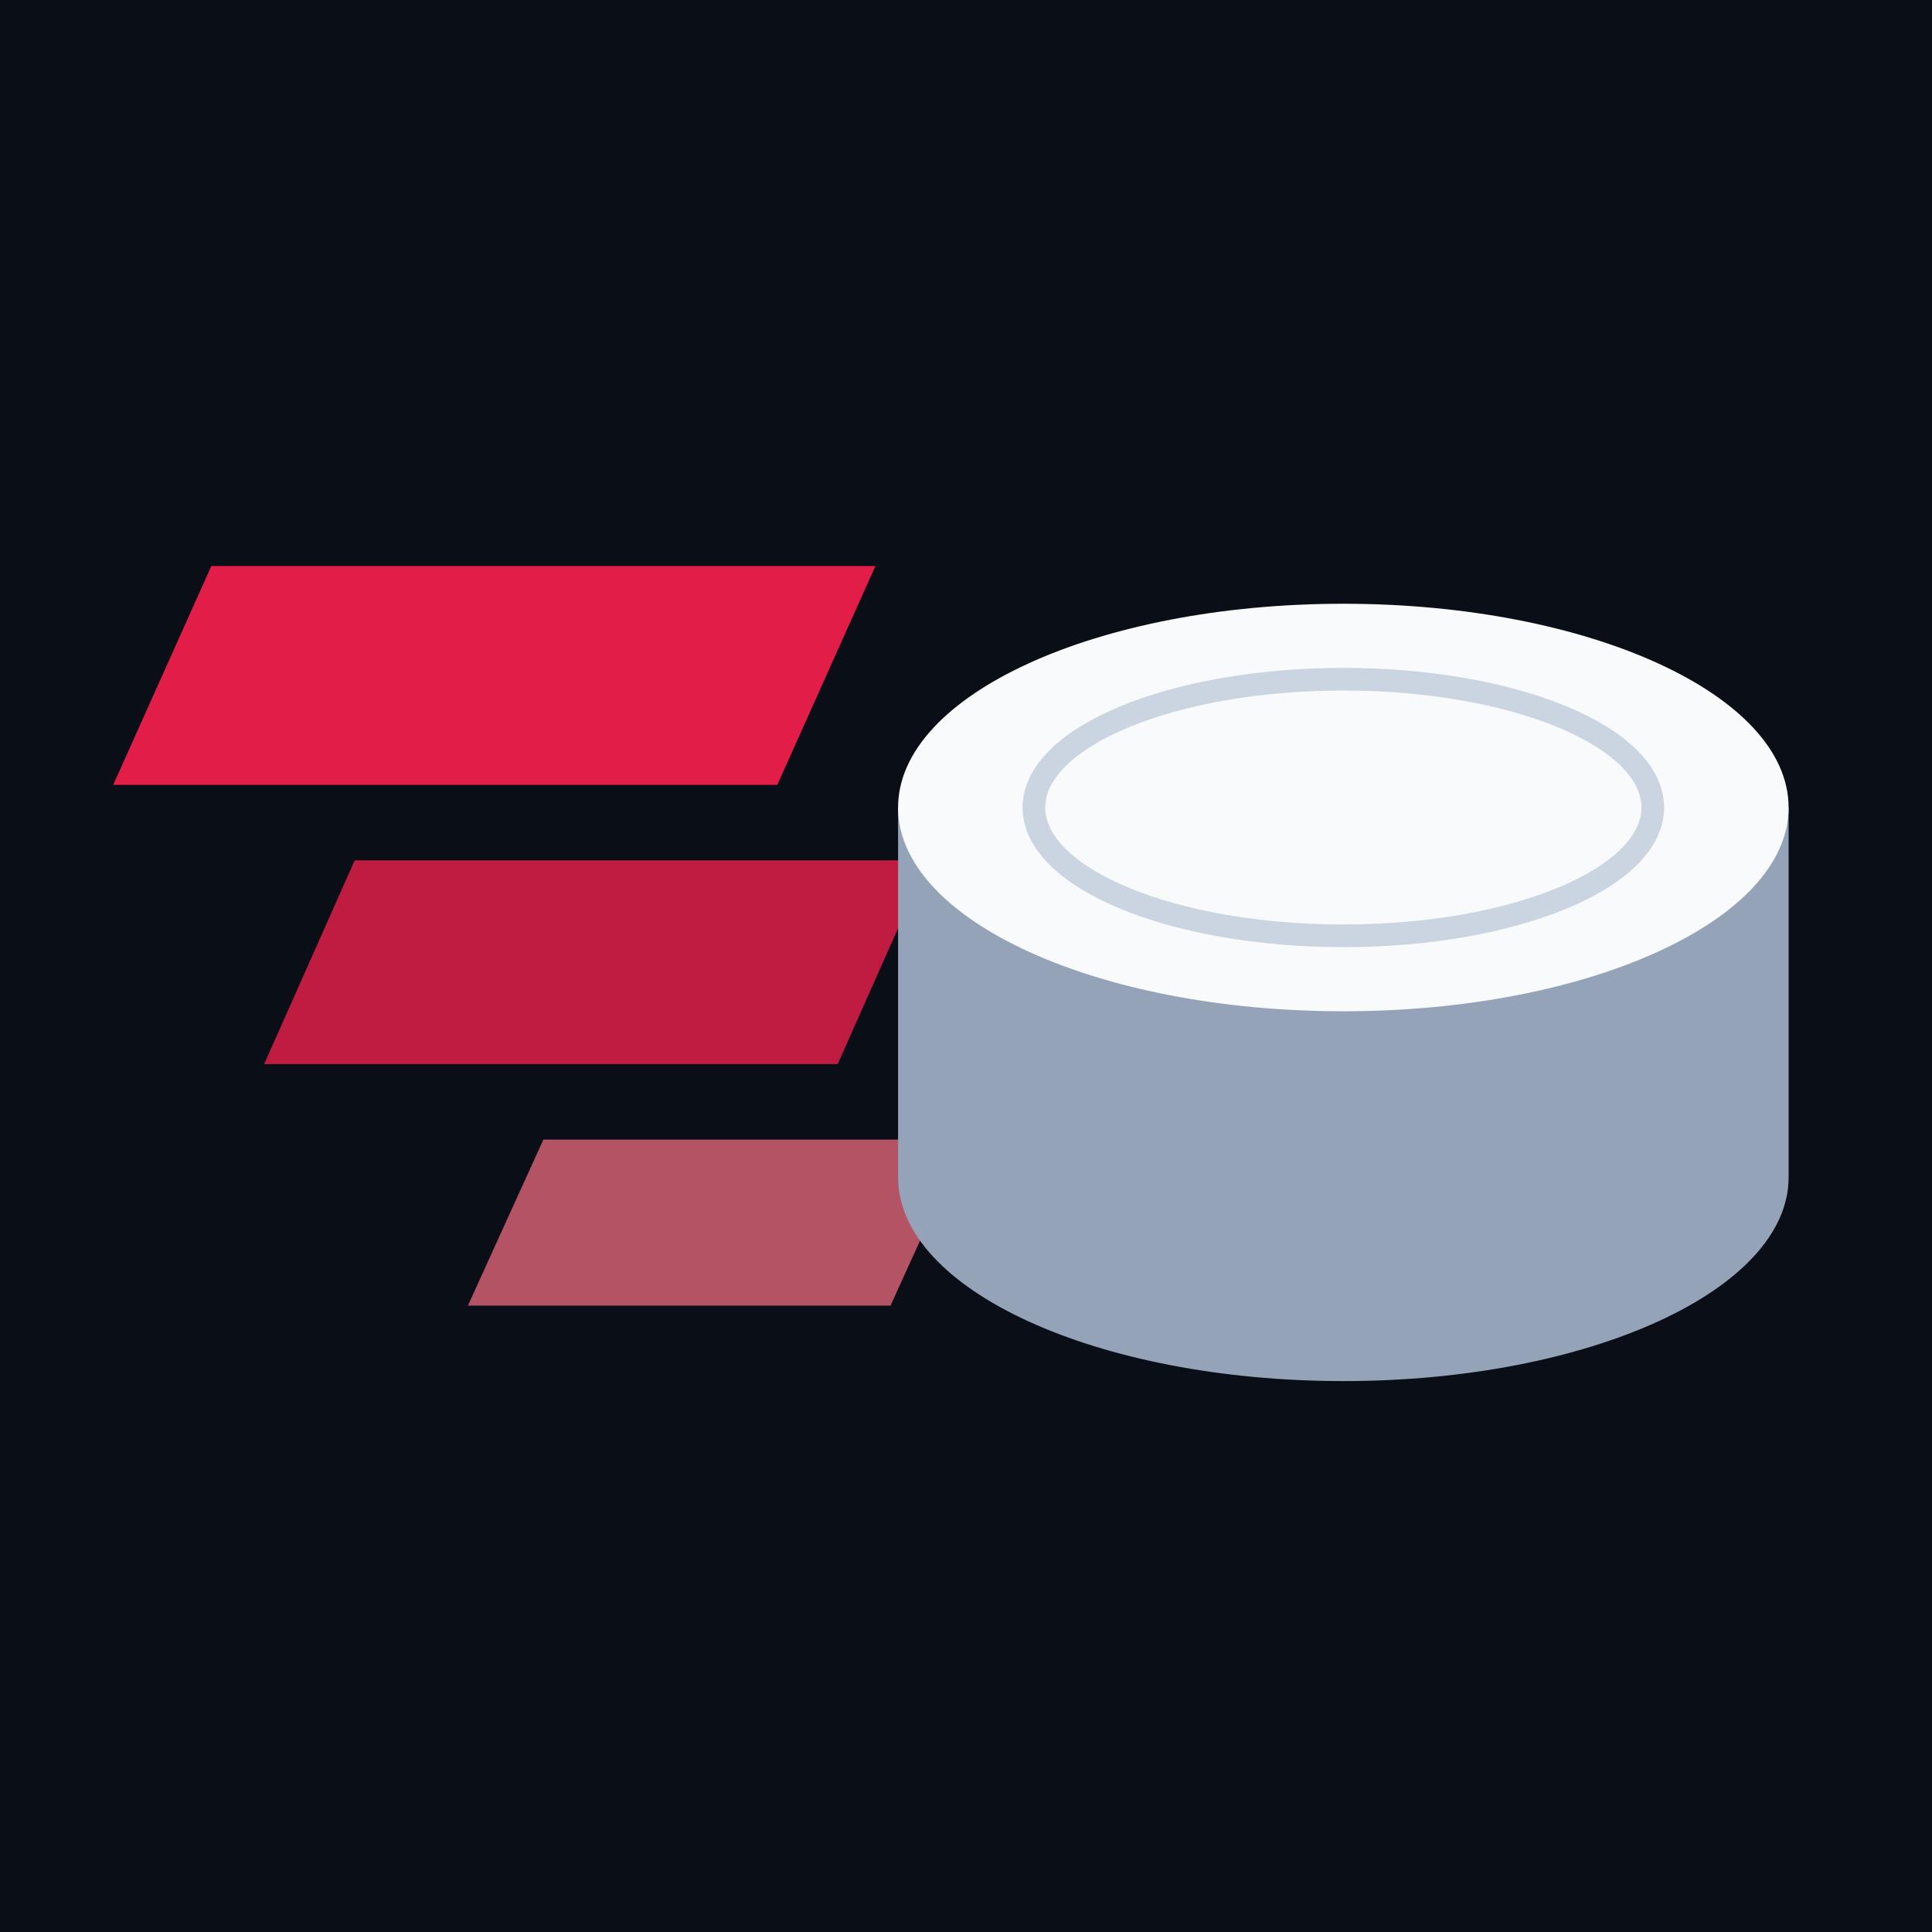
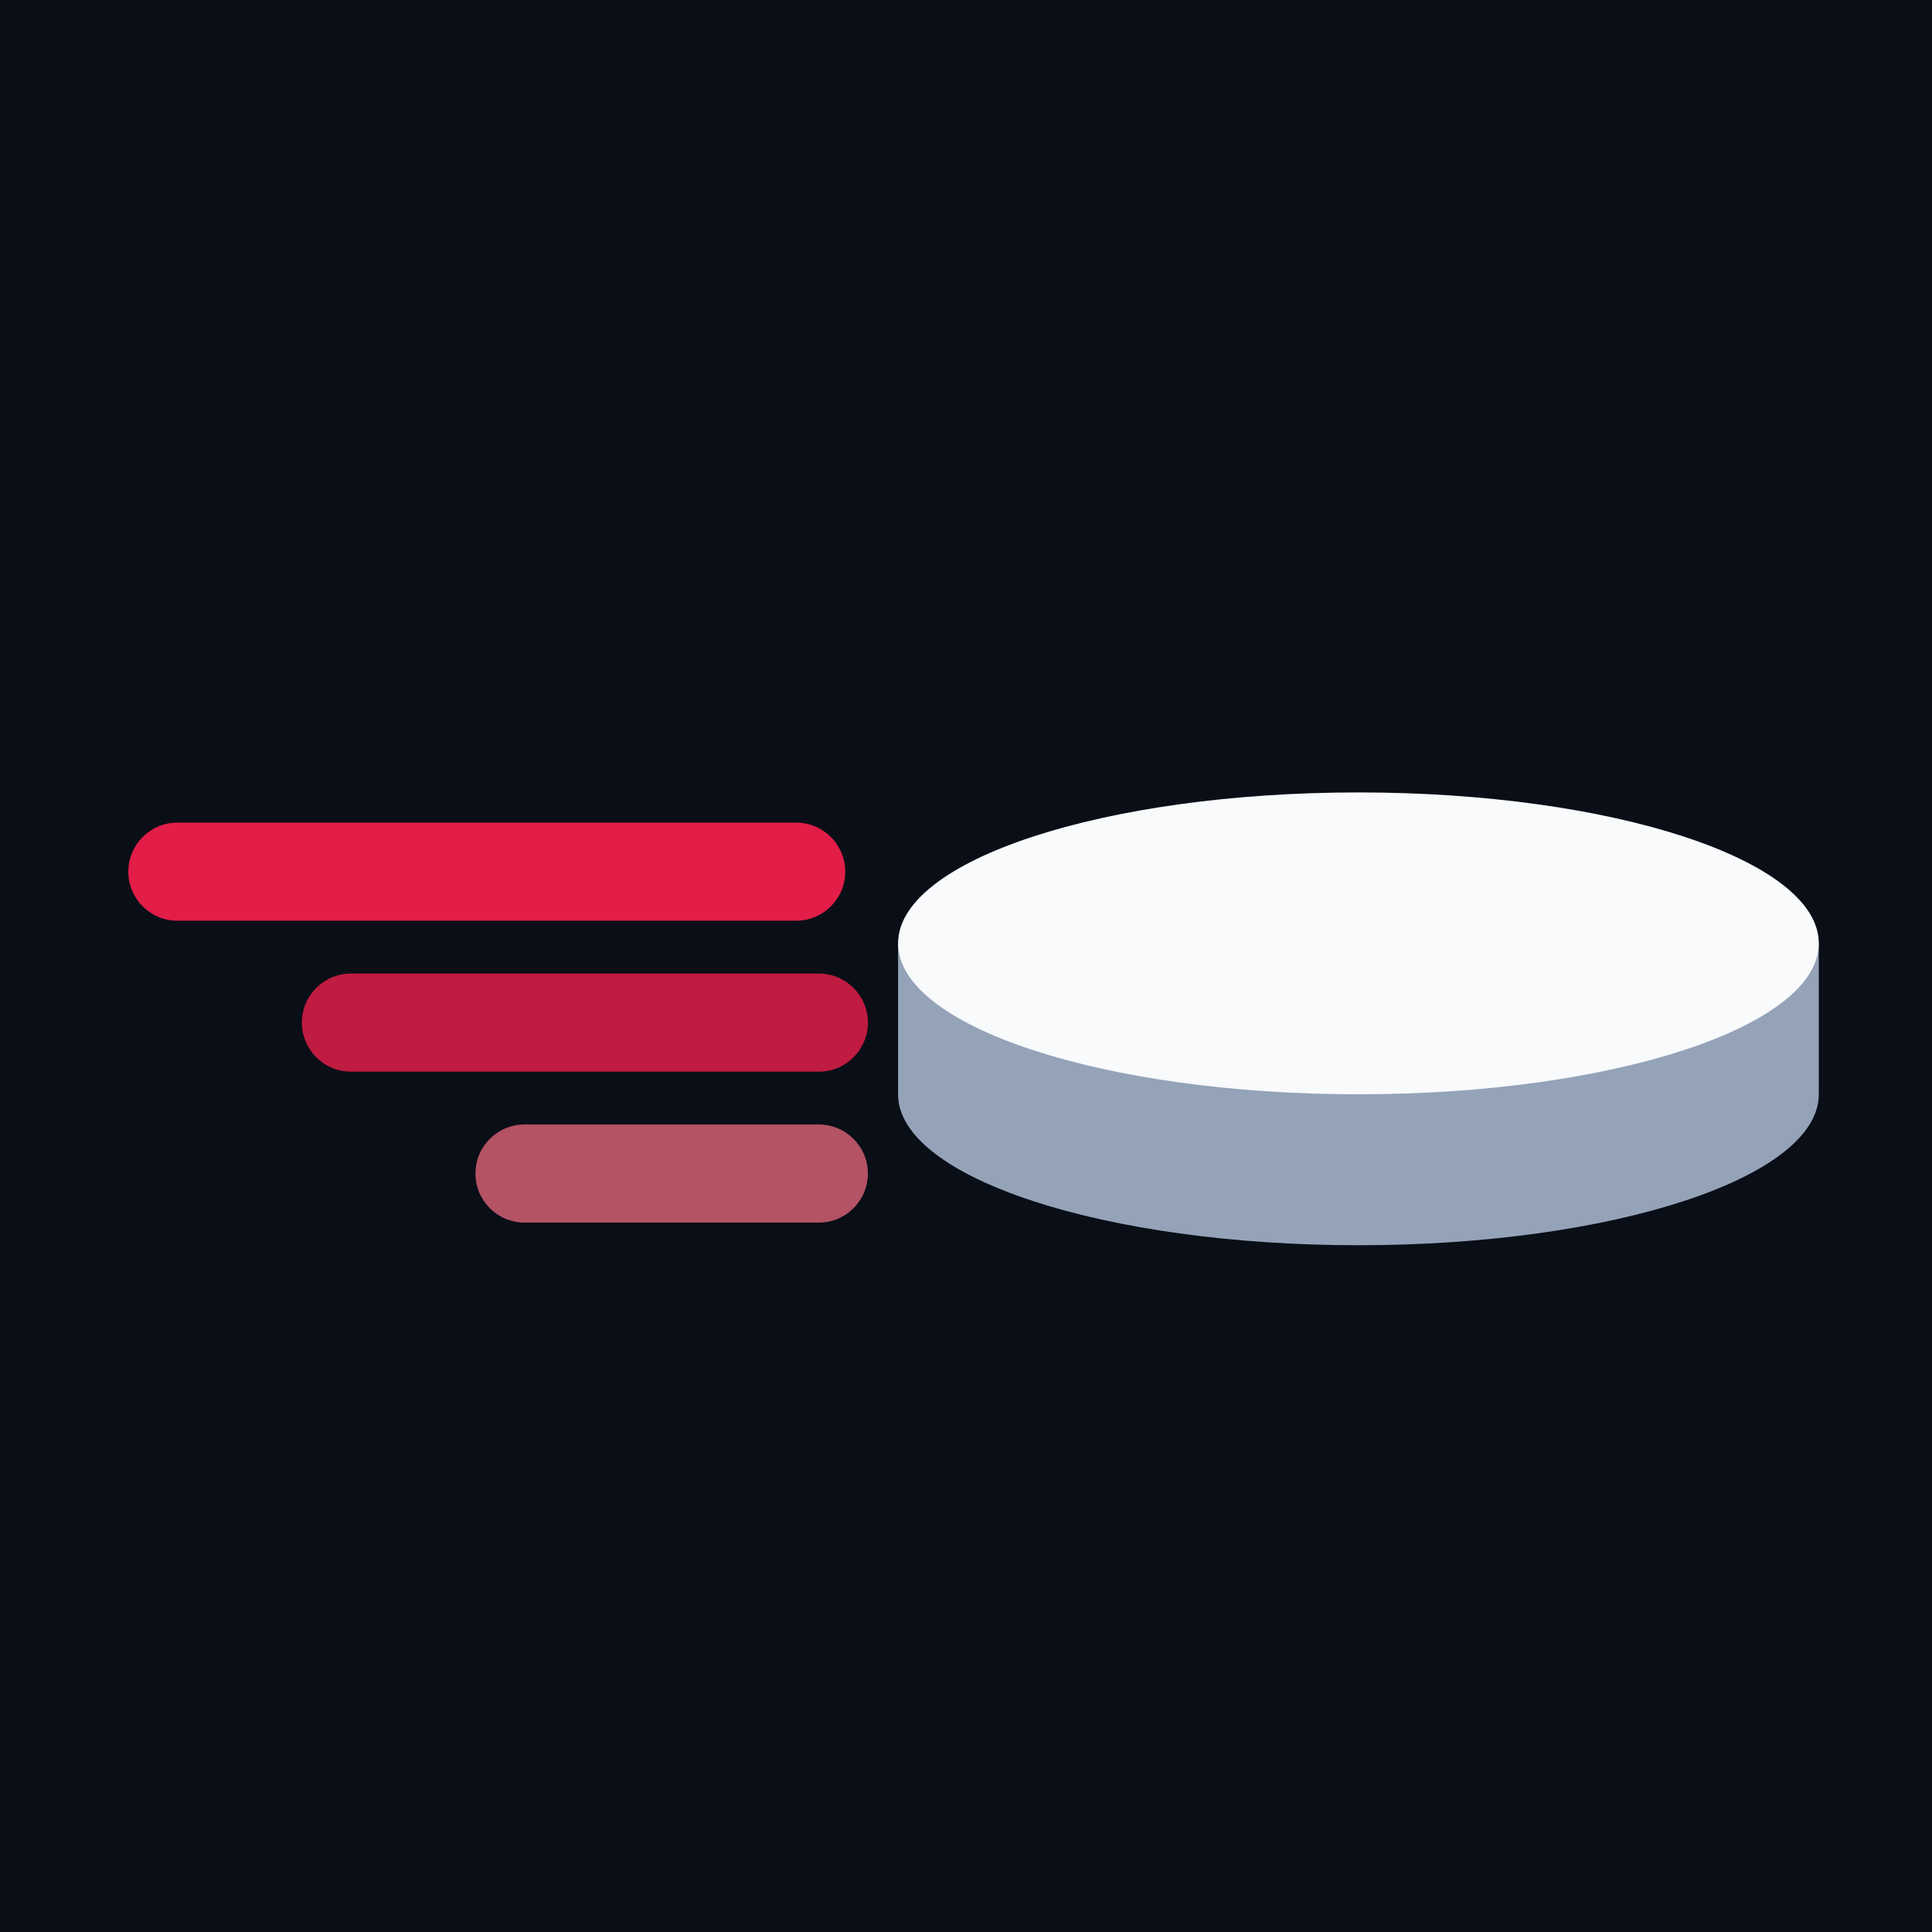
<svg xmlns="http://www.w3.org/2000/svg" viewBox="0 0 512 512" width="512" height="512">
  <rect width="512" height="512" fill="#0a0e17" />
  <g transform="translate(-6 0)">
    <g>
-       <path d="M62 150 H238 L212 208 H36 Z" fill="#e11d48" />
-       <path d="M100 228 H252 L228 282 H76 Z" fill="#e11d48" opacity=".85" />
-       <path d="M150 302 H262 L242 346 H130 Z" fill="#fb7185" opacity=".7" />
-       <path d="M244 214 V312 A118 54 0 0 0 480 312 V214 Z" fill="#94a3b8" />
-       <ellipse cx="362" cy="214" rx="118" ry="54" fill="#f8fafc" />
-       <ellipse cx="362" cy="214" rx="82" ry="34" fill="none" stroke="#cbd5e1" stroke-width="6" />
+       <rect x="40" y="218" width="190" height="26" rx="13" fill="#e11d48" />
+       <rect x="86" y="258" width="150" height="26" rx="13" fill="#e11d48" opacity=".85" />
+       <rect x="132" y="298" width="104" height="26" rx="13" fill="#fb7185" opacity=".7" />
+       <path d="M244 250 V290 A122 40 0 0 0 488 290 V250 Z" fill="#94a3b8" />
+       <ellipse cx="366" cy="250" rx="122" ry="40" fill="#f8fafc" />
    </g>
  </g>
</svg>
